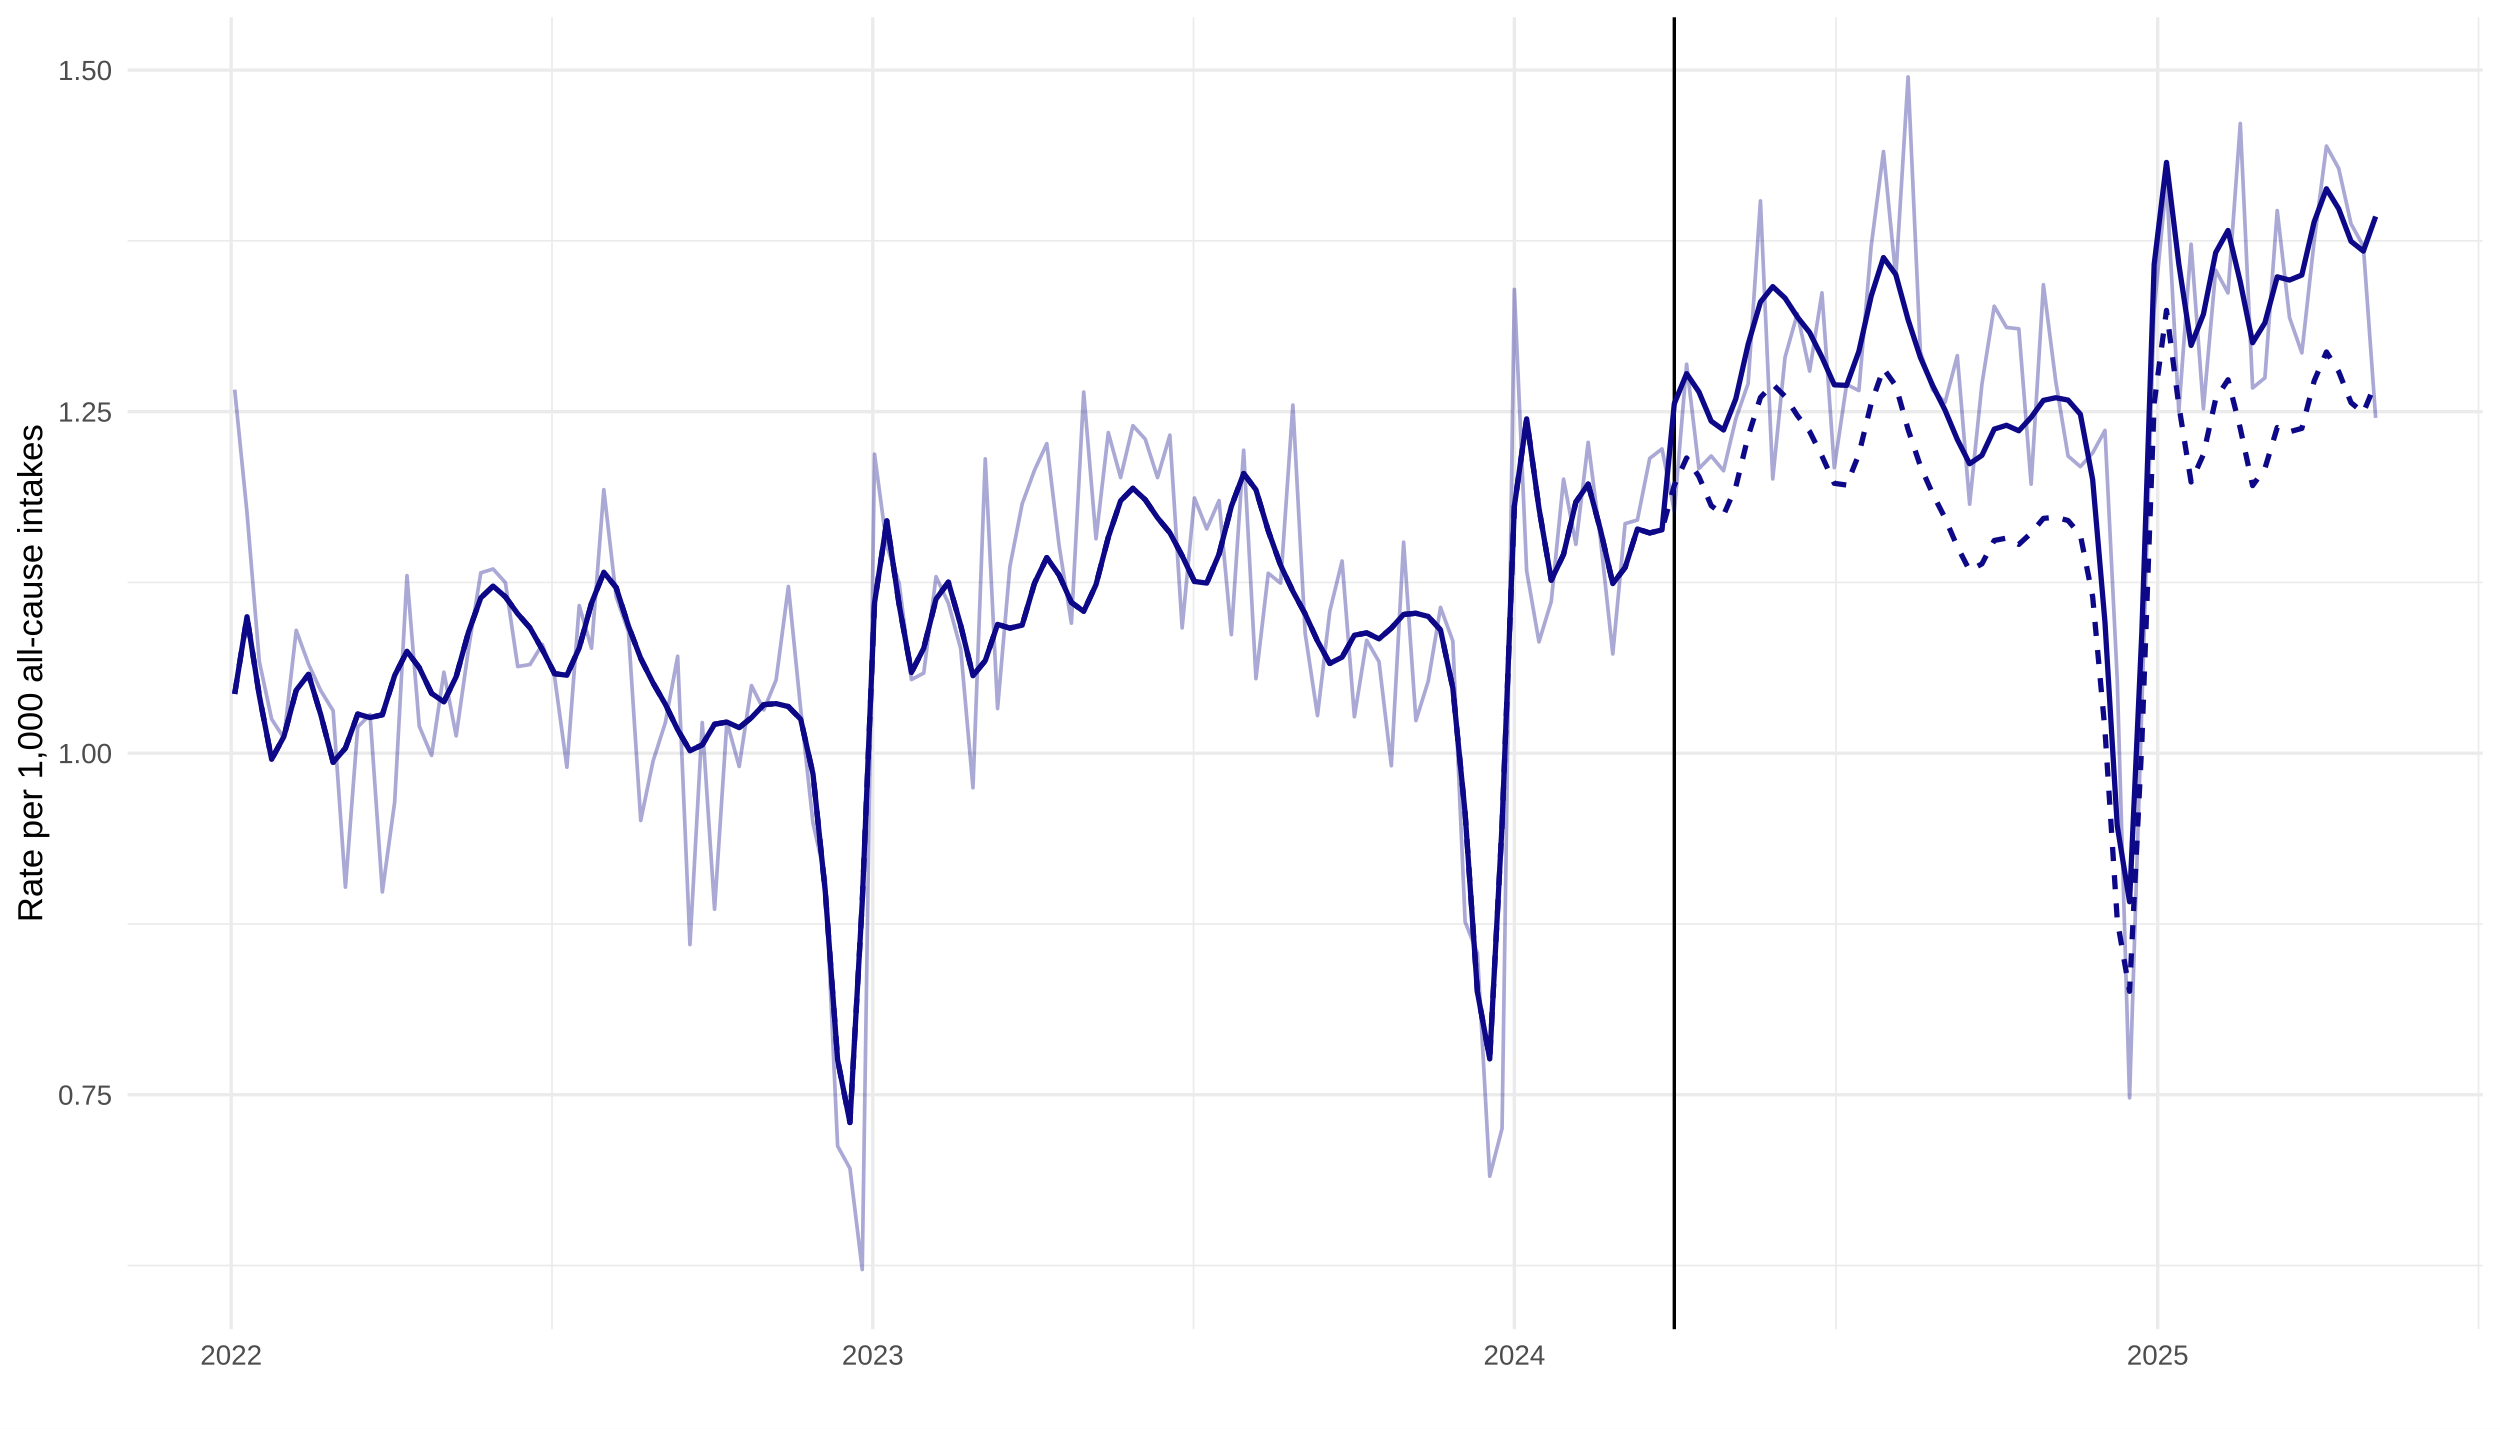
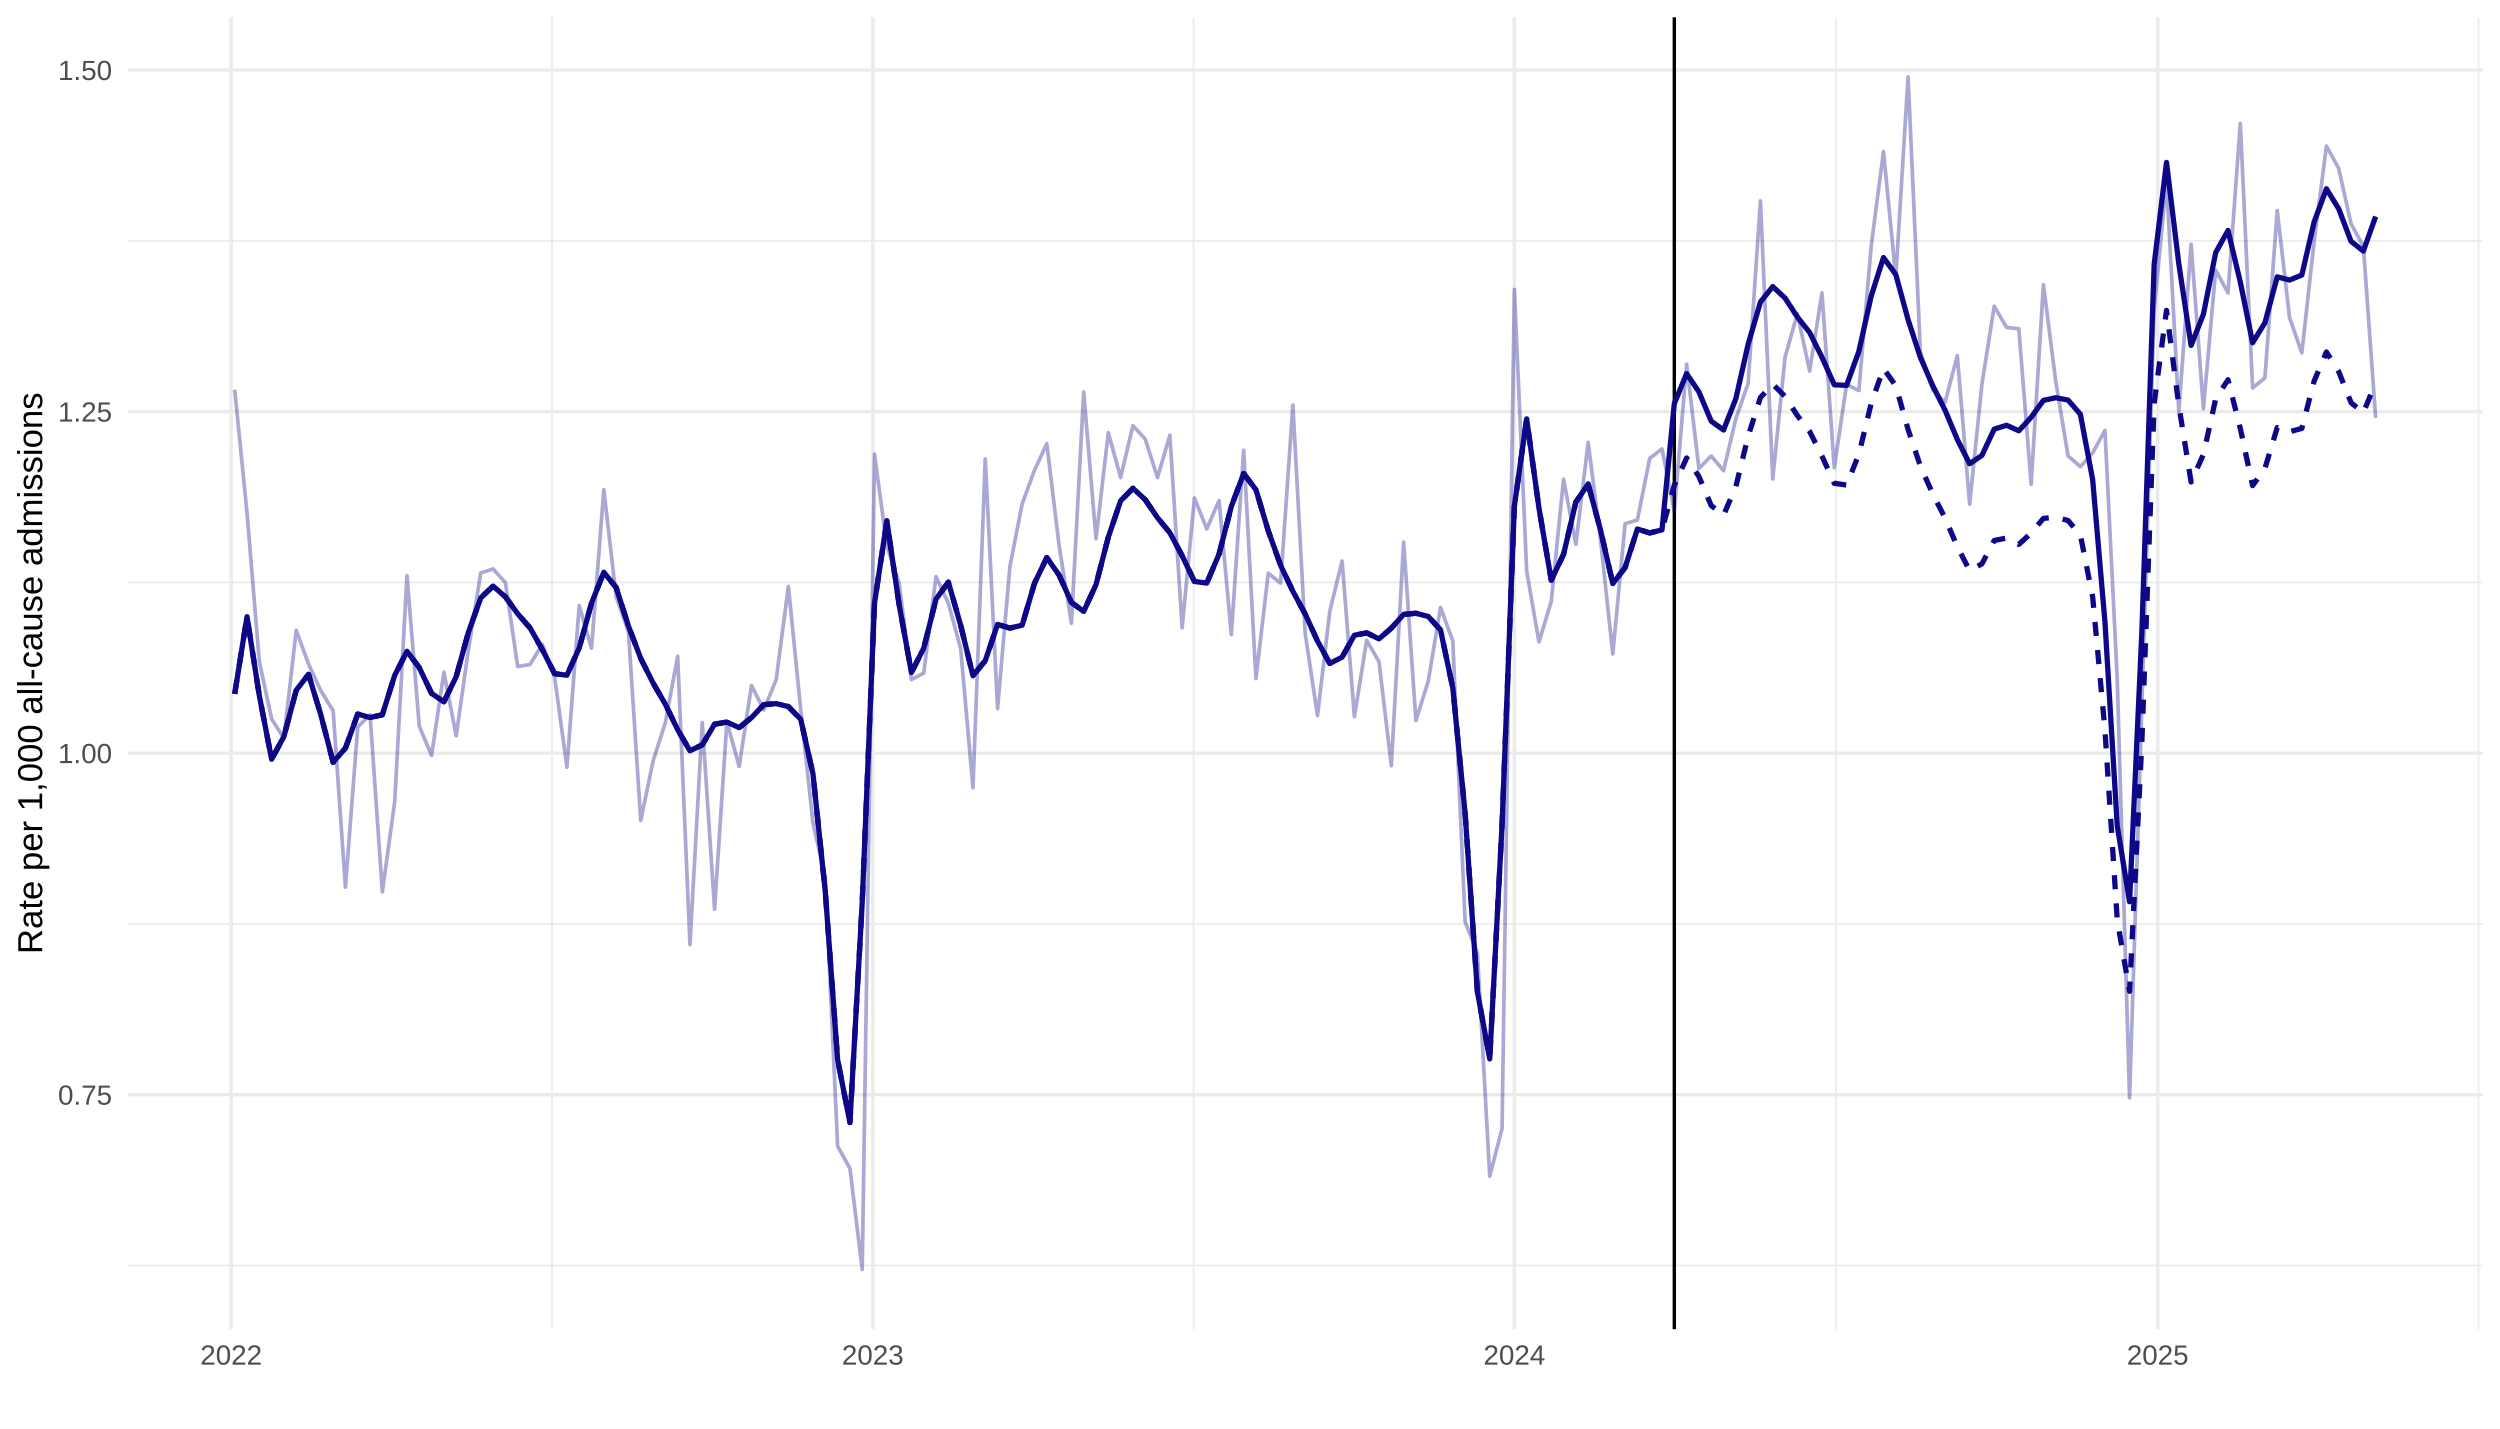
<svg xmlns="http://www.w3.org/2000/svg" width="1008.00pt" height="576.00pt" viewBox="0 0 1008.00 576.00">
  <g class="svglite">
    <defs>
      <style type="text/css">
    .svglite line, .svglite polyline, .svglite polygon, .svglite path, .svglite rect, .svglite circle {
      fill: none;
      stroke: #000000;
      stroke-linecap: round;
      stroke-linejoin: round;
      stroke-miterlimit: 10.00;
    }
    .svglite text {
      white-space: pre;
    }
    .svglite g.glyphgroup path {
      fill: inherit;
      stroke: none;
    }
  </style>
    </defs>
    <rect width="100%" height="100%" style="stroke: none; fill: #FFFFFF;" />
    <defs>
      <clipPath id="cpMC4wMHwxMDA4LjAwfDAuMDB8NTc2LjAw">
        <rect x="0.00" y="0.00" width="1008.00" height="576.00" />
      </clipPath>
    </defs>
    <g clip-path="url(#cpMC4wMHwxMDA4LjAwfDAuMDB8NTc2LjAw)">
      <rect x="0.00" y="0.00" width="1008.00" height="576.00" style="stroke-width: 1.36; stroke: none; fill: #FFFFFF;" />
    </g>
    <defs>
      <clipPath id="cpNTEuNDd8MTAwMS4wM3w2Ljk3fDUzNS45Mw==">
        <rect x="51.47" y="6.97" width="949.56" height="528.95" />
      </clipPath>
    </defs>
    <g clip-path="url(#cpNTEuNDd8MTAwMS4wM3w2Ljk3fDUzNS45Mw==)">
      <polyline points="51.47,510.26 1001.03,510.26 " style="stroke-width: 0.68; stroke: #EBEBEB; stroke-linecap: butt;" />
      <polyline points="51.47,372.54 1001.03,372.54 " style="stroke-width: 0.68; stroke: #EBEBEB; stroke-linecap: butt;" />
      <polyline points="51.47,234.83 1001.03,234.83 " style="stroke-width: 0.68; stroke: #EBEBEB; stroke-linecap: butt;" />
      <polyline points="51.47,97.11 1001.03,97.11 " style="stroke-width: 0.68; stroke: #EBEBEB; stroke-linecap: butt;" />
      <polyline points="222.56,535.93 222.56,6.97 " style="stroke-width: 0.68; stroke: #EBEBEB; stroke-linecap: butt;" />
      <polyline points="481.24,535.93 481.24,6.97 " style="stroke-width: 0.68; stroke: #EBEBEB; stroke-linecap: butt;" />
      <polyline points="740.28,535.93 740.28,6.97 " style="stroke-width: 0.68; stroke: #EBEBEB; stroke-linecap: butt;" />
      <polyline points="999.33,535.93 999.33,6.97 " style="stroke-width: 0.68; stroke: #EBEBEB; stroke-linecap: butt;" />
      <polyline points="51.47,441.40 1001.03,441.40 " style="stroke-width: 1.36; stroke: #EBEBEB; stroke-linecap: butt;" />
      <polyline points="51.47,303.69 1001.03,303.69 " style="stroke-width: 1.36; stroke: #EBEBEB; stroke-linecap: butt;" />
      <polyline points="51.47,165.97 1001.03,165.97 " style="stroke-width: 1.36; stroke: #EBEBEB; stroke-linecap: butt;" />
      <polyline points="51.47,28.25 1001.03,28.25 " style="stroke-width: 1.36; stroke: #EBEBEB; stroke-linecap: butt;" />
      <polyline points="93.21,535.93 93.21,6.97 " style="stroke-width: 1.36; stroke: #EBEBEB; stroke-linecap: butt;" />
      <polyline points="351.90,535.93 351.90,6.97 " style="stroke-width: 1.36; stroke: #EBEBEB; stroke-linecap: butt;" />
      <polyline points="610.59,535.93 610.59,6.97 " style="stroke-width: 1.36; stroke: #EBEBEB; stroke-linecap: butt;" />
      <polyline points="869.98,535.93 869.98,6.97 " style="stroke-width: 1.36; stroke: #EBEBEB; stroke-linecap: butt;" />
      <line x1="675.08" y1="535.93" x2="675.08" y2="6.97" style="stroke-width: 1.36; stroke-linecap: butt;" />
      <polyline points="94.63,157.11 99.59,206.73 104.55,266.67 109.52,289.93 114.48,297.63 119.44,254.15 124.40,267.75 129.36,278.52 134.32,286.57 139.28,357.70 144.24,293.13 149.20,288.14 154.16,359.63 159.13,323.41 164.09,232.10 169.05,292.79 174.01,304.61 178.97,271.03 183.93,296.69 188.89,261.76 193.85,230.97 198.81,229.41 203.78,234.93 208.74,268.75 213.70,267.93 218.66,259.81 223.62,273.00 228.58,309.36 233.54,244.18 238.50,261.35 243.46,197.44 248.43,240.60 253.39,254.76 258.35,330.82 263.31,306.86 268.27,291.38 273.23,264.62 278.19,380.87 283.15,291.33 288.11,366.60 293.08,291.05 298.04,309.04 303.00,276.42 307.96,286.23 312.92,274.18 317.88,236.47 322.84,286.05 327.80,331.93 332.76,353.85 337.73,462.11 342.69,471.11 347.65,511.88 352.61,183.13 357.57,220.17 362.53,235.10 367.49,274.00 372.45,271.39 377.41,232.50 382.38,243.20 387.34,261.53 392.30,317.62 397.26,185.01 402.22,285.69 407.18,228.50 412.14,203.16 417.10,189.62 422.06,178.87 427.03,219.96 431.99,251.27 436.95,158.09 441.91,217.22 446.87,174.43 451.83,192.54 456.79,171.63 461.75,177.04 466.71,192.56 471.68,175.46 476.64,253.15 481.60,200.79 486.56,213.29 491.52,201.80 496.48,255.87 501.44,181.53 506.40,273.63 511.36,231.14 516.33,235.11 521.29,163.33 526.25,255.43 531.21,288.51 536.17,246.46 541.13,226.20 546.09,288.98 551.05,258.18 556.01,266.78 560.98,308.75 565.94,218.60 570.90,290.53 575.86,274.66 580.82,244.91 585.78,258.47 590.74,371.73 595.70,384.25 600.66,474.26 605.63,455.01 610.59,116.70 615.55,230.20 620.51,258.81 625.47,242.52 630.43,193.19 635.39,219.47 640.35,178.36 645.31,217.45 650.28,263.66 655.24,211.13 660.20,209.67 665.16,184.83 670.12,180.99 675.08,206.12 680.04,146.85 685.00,188.93 689.96,183.84 694.93,189.80 699.89,168.83 704.85,154.61 709.81,81.00 714.77,193.11 719.73,144.03 724.69,126.46 729.65,149.61 734.61,118.07 739.58,188.57 744.54,155.02 749.50,157.46 754.46,99.26 759.42,61.10 764.38,111.69 769.34,31.02 774.30,141.82 779.26,157.22 784.23,162.27 789.19,143.40 794.15,203.29 799.11,154.92 804.07,123.46 809.03,132.02 813.99,132.58 818.95,195.22 823.91,114.79 828.88,153.78 833.84,183.86 838.80,188.15 843.76,182.64 848.72,173.53 853.68,274.04 858.64,442.66 863.60,284.75 868.56,124.88 873.53,72.92 878.49,165.92 883.45,98.48 888.41,164.78 893.37,108.92 898.33,118.12 903.29,49.77 908.25,156.44 913.21,152.34 918.18,84.90 923.14,128.05 928.10,142.28 933.06,97.32 938.02,58.89 942.98,67.97 947.94,90.26 952.90,99.25 957.86,168.50 " style="stroke-width: 1.49; stroke: #0D0887; stroke-opacity: 0.35; stroke-linecap: butt;" />
      <polyline points="94.63,279.79 99.59,248.67 104.55,280.47 109.52,306.14 114.48,296.93 119.44,278.29 124.40,271.91 129.36,288.23 134.32,307.36 139.28,301.64 144.24,287.91 149.20,289.32 154.16,288.20 159.13,272.33 164.09,262.60 169.05,269.20 174.01,279.57 178.97,282.99 183.93,272.84 188.89,254.86 193.85,241.06 198.81,236.32 203.78,240.65 208.74,247.48 213.70,253.16 218.66,261.91 223.62,271.63 228.58,272.25 233.54,261.26 238.50,243.19 243.46,230.73 248.43,236.88 253.39,252.43 258.35,265.50 263.31,275.37 268.27,283.97 273.23,294.20 278.19,302.71 283.15,300.33 288.11,292.00 293.08,291.14 298.04,293.39 303.00,289.34 307.96,284.12 312.92,283.69 317.88,284.89 322.84,290.00 327.80,312.08 332.76,359.58 337.73,427.28 342.69,452.60 347.65,363.82 352.61,243.12 357.57,210.02 362.53,243.84 367.49,271.15 372.45,261.35 377.41,241.53 382.38,234.73 387.34,252.10 392.30,272.45 397.26,266.36 402.22,251.75 407.18,253.26 412.14,252.07 417.10,235.18 422.06,224.84 427.03,231.86 431.99,242.89 436.95,246.52 441.91,235.73 446.87,216.60 451.83,201.92 456.79,196.88 461.75,201.48 466.71,208.75 471.68,214.79 476.64,224.09 481.60,234.44 486.56,235.10 491.52,223.41 496.48,204.18 501.44,190.93 506.40,197.47 511.36,214.02 516.33,227.91 521.29,238.42 526.25,247.57 531.21,258.45 536.17,267.50 541.13,264.97 546.09,256.11 551.05,255.19 556.01,257.59 560.98,253.27 565.94,247.73 570.90,247.27 575.86,248.55 580.82,253.98 585.78,277.47 590.74,328.00 595.70,400.01 600.66,426.96 605.63,332.51 610.59,204.11 615.55,168.89 620.51,204.88 625.47,233.93 630.43,223.50 635.39,202.42 640.35,195.19 645.31,213.66 650.28,235.31 655.24,228.83 660.20,213.29 665.16,214.89 670.12,213.63 675.08,162.74 680.04,150.66 685.00,157.99 689.96,169.82 694.93,173.38 699.89,160.76 704.85,138.79 709.81,121.77 714.77,115.56 719.73,120.18 724.69,127.81 729.65,134.07 734.61,144.02 739.58,155.16 744.54,155.38 749.50,141.65 754.46,119.39 759.42,103.85 764.38,110.69 769.34,128.89 774.30,144.10 779.26,155.48 784.23,165.35 789.19,177.20 794.15,186.99 799.11,183.61 804.07,173.01 809.03,171.47 813.99,173.69 818.95,168.26 823.91,161.41 828.88,160.36 833.84,161.31 838.80,167.01 843.76,193.41 848.72,250.85 853.68,333.03 858.64,363.58 863.60,254.68 868.56,106.58 873.53,65.49 878.49,106.35 883.45,139.27 888.41,126.71 893.37,101.83 898.33,92.92 903.29,113.71 908.25,138.19 913.21,130.16 918.18,111.62 923.14,112.92 928.10,110.89 933.06,89.48 938.02,76.12 942.98,84.22 947.94,97.31 952.90,101.24 957.86,87.30 " style="stroke-width: 2.13; stroke: #0D0887; stroke-linecap: butt;" />
      <polyline points="94.63,279.79 99.59,248.67 104.55,280.47 109.52,306.14 114.48,296.93 119.44,278.29 124.40,271.91 129.36,288.23 134.32,307.36 139.28,301.64 144.24,287.91 149.20,289.32 154.16,288.20 159.13,272.33 164.09,262.60 169.05,269.20 174.01,279.57 178.97,282.99 183.93,272.84 188.89,254.86 193.85,241.06 198.81,236.32 203.78,240.65 208.74,247.48 213.70,253.16 218.66,261.91 223.62,271.63 228.58,272.25 233.54,261.26 238.50,243.19 243.46,230.73 248.43,236.88 253.39,252.43 258.35,265.50 263.31,275.37 268.27,283.97 273.23,294.20 278.19,302.71 283.15,300.33 288.11,292.00 293.08,291.14 298.04,293.39 303.00,289.34 307.96,284.12 312.92,283.69 317.88,284.89 322.84,290.00 327.80,312.08 332.76,359.58 337.73,427.28 342.69,452.60 347.65,363.82 352.61,243.12 357.57,210.02 362.53,243.84 367.49,271.15 372.45,261.35 377.41,241.53 382.38,234.73 387.34,252.10 392.30,272.45 397.26,266.36 402.22,251.75 407.18,253.26 412.14,252.07 417.10,235.18 422.06,224.84 427.03,231.86 431.99,242.89 436.95,246.52 441.91,235.73 446.87,216.60 451.83,201.92 456.79,196.88 461.75,201.48 466.71,208.75 471.68,214.79 476.64,224.09 481.60,234.44 486.56,235.10 491.52,223.41 496.48,204.18 501.44,190.93 506.40,197.47 511.36,214.02 516.33,227.91 521.29,238.42 526.25,247.57 531.21,258.45 536.17,267.50 541.13,264.97 546.09,256.11 551.05,255.19 556.01,257.59 560.98,253.27 565.94,247.73 570.90,247.27 575.86,248.55 580.82,253.98 585.78,277.47 590.74,328.00 595.70,400.01 600.66,426.96 605.63,332.51 610.59,204.11 615.55,168.89 620.51,204.88 625.47,233.93 630.43,223.50 635.39,202.42 640.35,195.19 645.31,213.66 650.28,235.31 655.24,228.83 660.20,213.29 665.16,214.89 670.12,213.63 675.08,195.67 680.04,184.66 685.00,192.13 689.96,203.86 694.93,207.73 699.89,196.24 704.85,175.90 709.81,160.28 714.77,154.92 719.73,159.81 724.69,167.54 729.65,173.97 734.61,183.87 739.58,194.88 744.54,195.57 749.50,183.14 754.46,162.69 759.42,148.59 764.38,155.55 769.34,173.15 774.30,187.93 779.26,199.11 784.23,208.84 789.19,220.41 794.15,230.04 799.11,227.35 804.07,217.92 809.03,216.95 813.99,219.50 818.95,214.91 823.91,209.01 828.88,208.52 833.84,209.88 838.80,215.66 843.76,240.65 848.72,294.40 853.68,371.01 858.64,399.68 863.60,299.21 868.56,162.61 873.53,125.15 878.49,163.43 883.45,194.33 888.41,183.24 893.37,160.81 898.33,153.12 903.29,172.77 908.25,195.80 913.21,188.91 918.18,172.38 923.14,174.08 928.10,172.73 933.06,153.63 938.02,141.92 942.98,149.86 947.94,162.35 952.90,166.46 957.86,154.24 " style="stroke-width: 2.13; stroke: #0D0887; stroke-dasharray: 5.69,5.69; stroke-linecap: butt;" />
    </g>
    <g clip-path="url(#cpMC4wMHwxMDA4LjAwfDAuMDB8NTc2LjAw)">
      <text x="45.19" y="445.41" text-anchor="end" style="font-size: 11.20px;fill: #4D4D4D; font-family: &quot;Arial&quot;;" textLength="21.77px" lengthAdjust="spacingAndGlyphs">0.75</text>
      <text x="45.19" y="307.69" text-anchor="end" style="font-size: 11.20px;fill: #4D4D4D; font-family: &quot;Arial&quot;;" textLength="21.77px" lengthAdjust="spacingAndGlyphs">1.00</text>
      <text x="45.19" y="169.98" text-anchor="end" style="font-size: 11.20px;fill: #4D4D4D; font-family: &quot;Arial&quot;;" textLength="21.77px" lengthAdjust="spacingAndGlyphs">1.25</text>
      <text x="45.19" y="32.26" text-anchor="end" style="font-size: 11.20px;fill: #4D4D4D; font-family: &quot;Arial&quot;;" textLength="21.77px" lengthAdjust="spacingAndGlyphs">1.50</text>
      <text x="93.21" y="550.22" text-anchor="middle" style="font-size: 11.20px;fill: #4D4D4D; font-family: &quot;Arial&quot;;" textLength="24.88px" lengthAdjust="spacingAndGlyphs">2022</text>
      <text x="351.90" y="550.22" text-anchor="middle" style="font-size: 11.20px;fill: #4D4D4D; font-family: &quot;Arial&quot;;" textLength="24.88px" lengthAdjust="spacingAndGlyphs">2023</text>
      <text x="610.59" y="550.22" text-anchor="middle" style="font-size: 11.20px;fill: #4D4D4D; font-family: &quot;Arial&quot;;" textLength="24.88px" lengthAdjust="spacingAndGlyphs">2024</text>
      <text x="869.98" y="550.22" text-anchor="middle" style="font-size: 11.20px;fill: #4D4D4D; font-family: &quot;Arial&quot;;" textLength="24.88px" lengthAdjust="spacingAndGlyphs">2025</text>
-       <text transform="translate(17.00,271.45) rotate(-90)" text-anchor="middle" style="font-size: 14.00px; font-family: &quot;Arial&quot;;" textLength="200.70px" lengthAdjust="spacingAndGlyphs">Rate per 1,000 all-cause intakes</text>
+       <text transform="translate(17.00,271.45) rotate(-90)" text-anchor="middle" style="font-size: 14.00px; font-family: &quot;Arial&quot;;" textLength="226.36px" lengthAdjust="spacingAndGlyphs">Rate per 1,000 all-cause admissions</text>
    </g>
  </g>
</svg>
